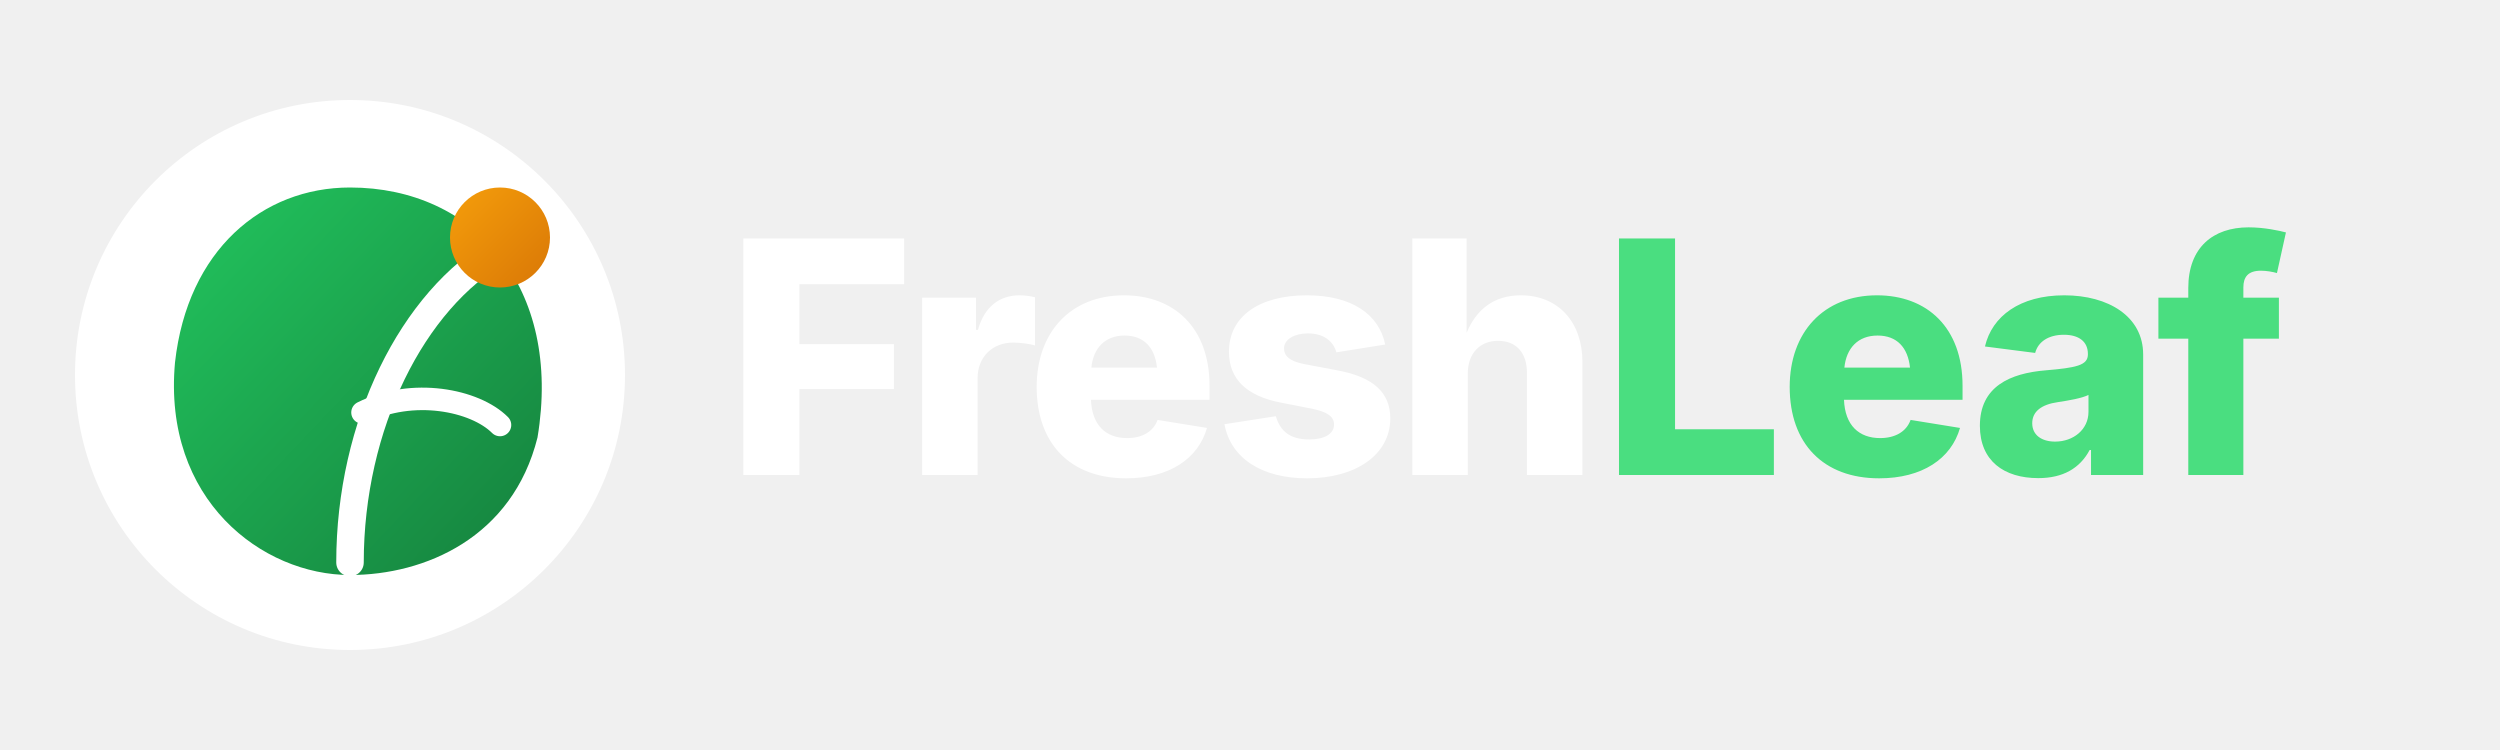
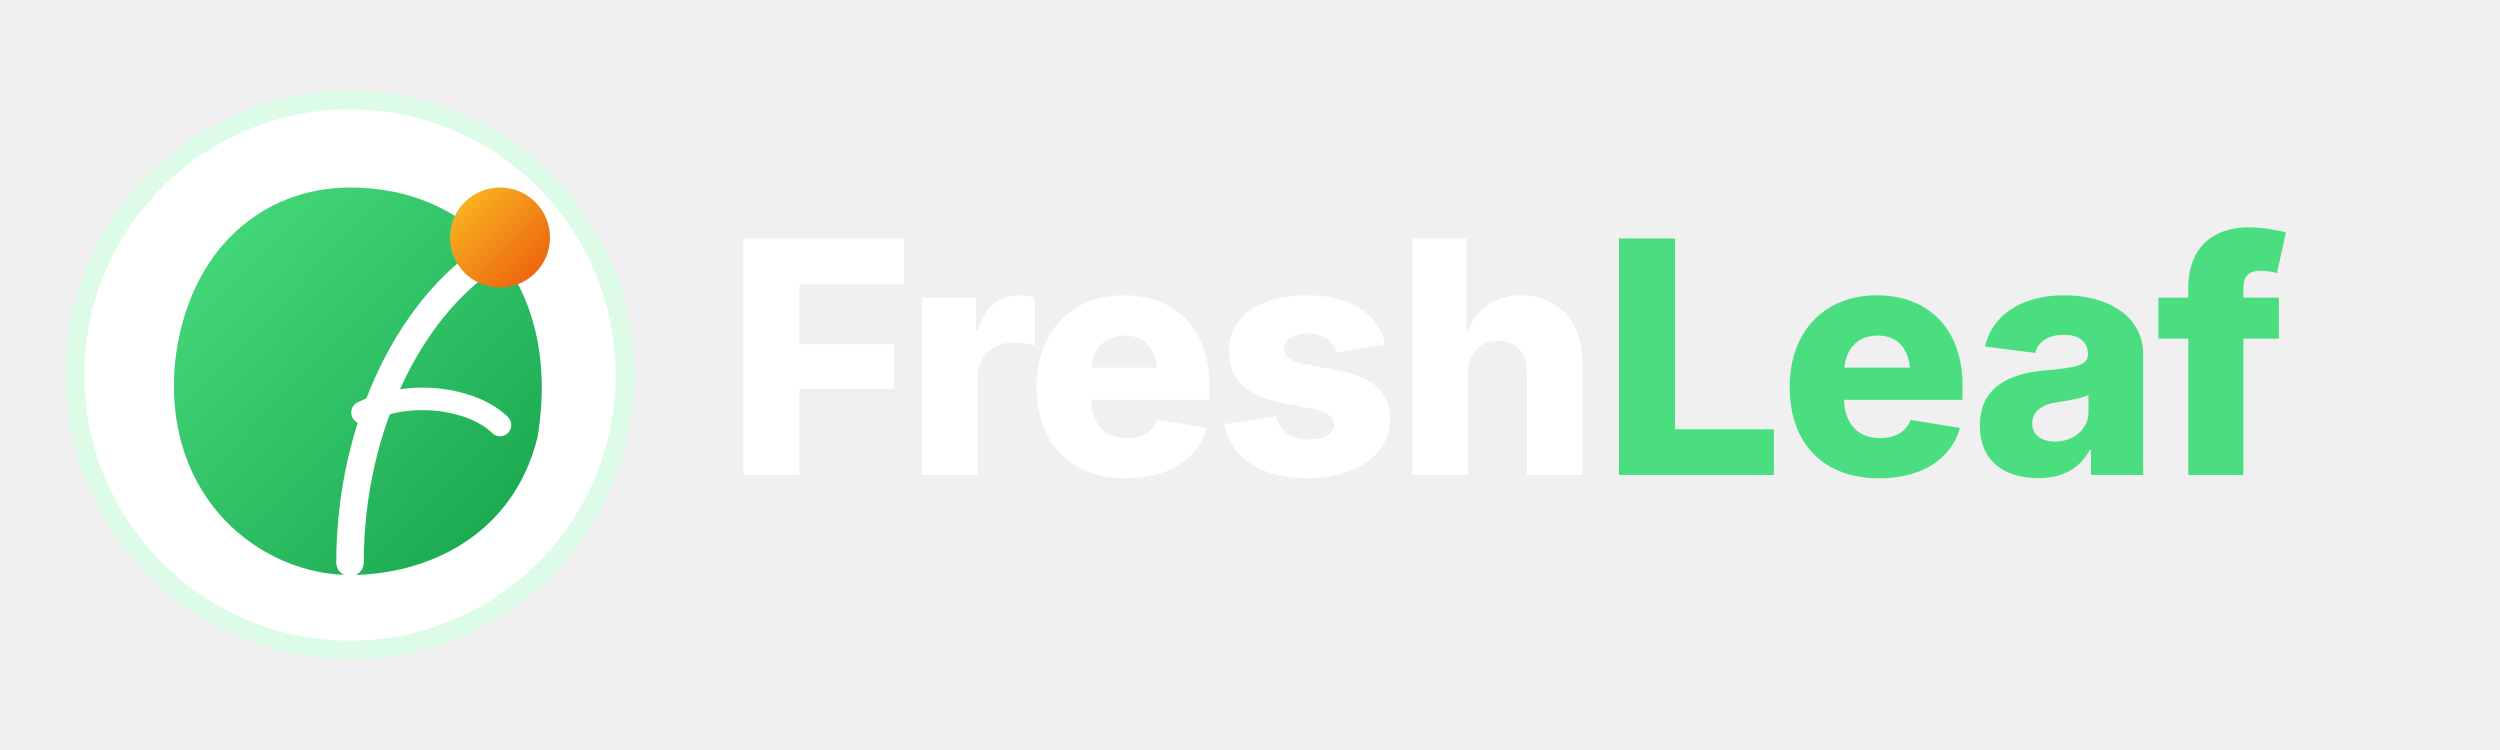
<svg xmlns="http://www.w3.org/2000/svg" viewBox="0 0 200 60" width="200" height="60">
  <defs>
    <linearGradient id="leafGradDark" x1="0%" y1="0%" x2="100%" y2="100%">
-       <stop offset="0%" stop-color="#22C55E" />
-       <stop offset="100%" stop-color="#15803D" />
+       <stop offset="0%" stop-color="#4ade80" />
+       <stop offset="100%" stop-color="#16a34a" />
    </linearGradient>
    <linearGradient id="amberGradDark" x1="0%" y1="0%" x2="100%" y2="100%">
-       <stop offset="0%" stop-color="#F59E0B" />
-       <stop offset="100%" stop-color="#D97706" />
+       <stop offset="0%" stop-color="#fbbf24" />
+       <stop offset="100%" stop-color="#ea580c" />
    </linearGradient>
  </defs>
  <g transform="translate(6, 8)">
-     <circle cx="22" cy="22" r="22" fill="#FFFFFF" />
+     <circle cx="22" cy="22" r="22" fill="#FFFFFF" stroke="#DCFCE7" stroke-width="1.5" />
    <path d="M 22,7 C 32,7 39,15 37,27 C 35,35 28,38 22,38 C 15,38 7,32 8,21 C 9,12 15,7 22,7 Z" fill="url(#leafGradDark)" />
    <path d="M 22,37 C 22,26 27,16 34,12" stroke="#FFFFFF" stroke-width="2.2" stroke-linecap="round" fill="none" />
    <path d="M 23,25 C 27,23 32,24 34,26" stroke="#FFFFFF" stroke-width="1.8" stroke-linecap="round" fill="none" />
    <circle cx="34" cy="11" r="4" fill="url(#amberGradDark)" />
  </g>
  <text x="58" y="38" font-family="'Inter', system-ui, -apple-system, BlinkMacSystemFont, 'Segoe UI', Roboto, sans-serif" font-weight="800" font-size="26" fill="#FFFFFF" letter-spacing="-0.5">Fresh<tspan fill="#4ADE80">Leaf</tspan>
  </text>
</svg>
